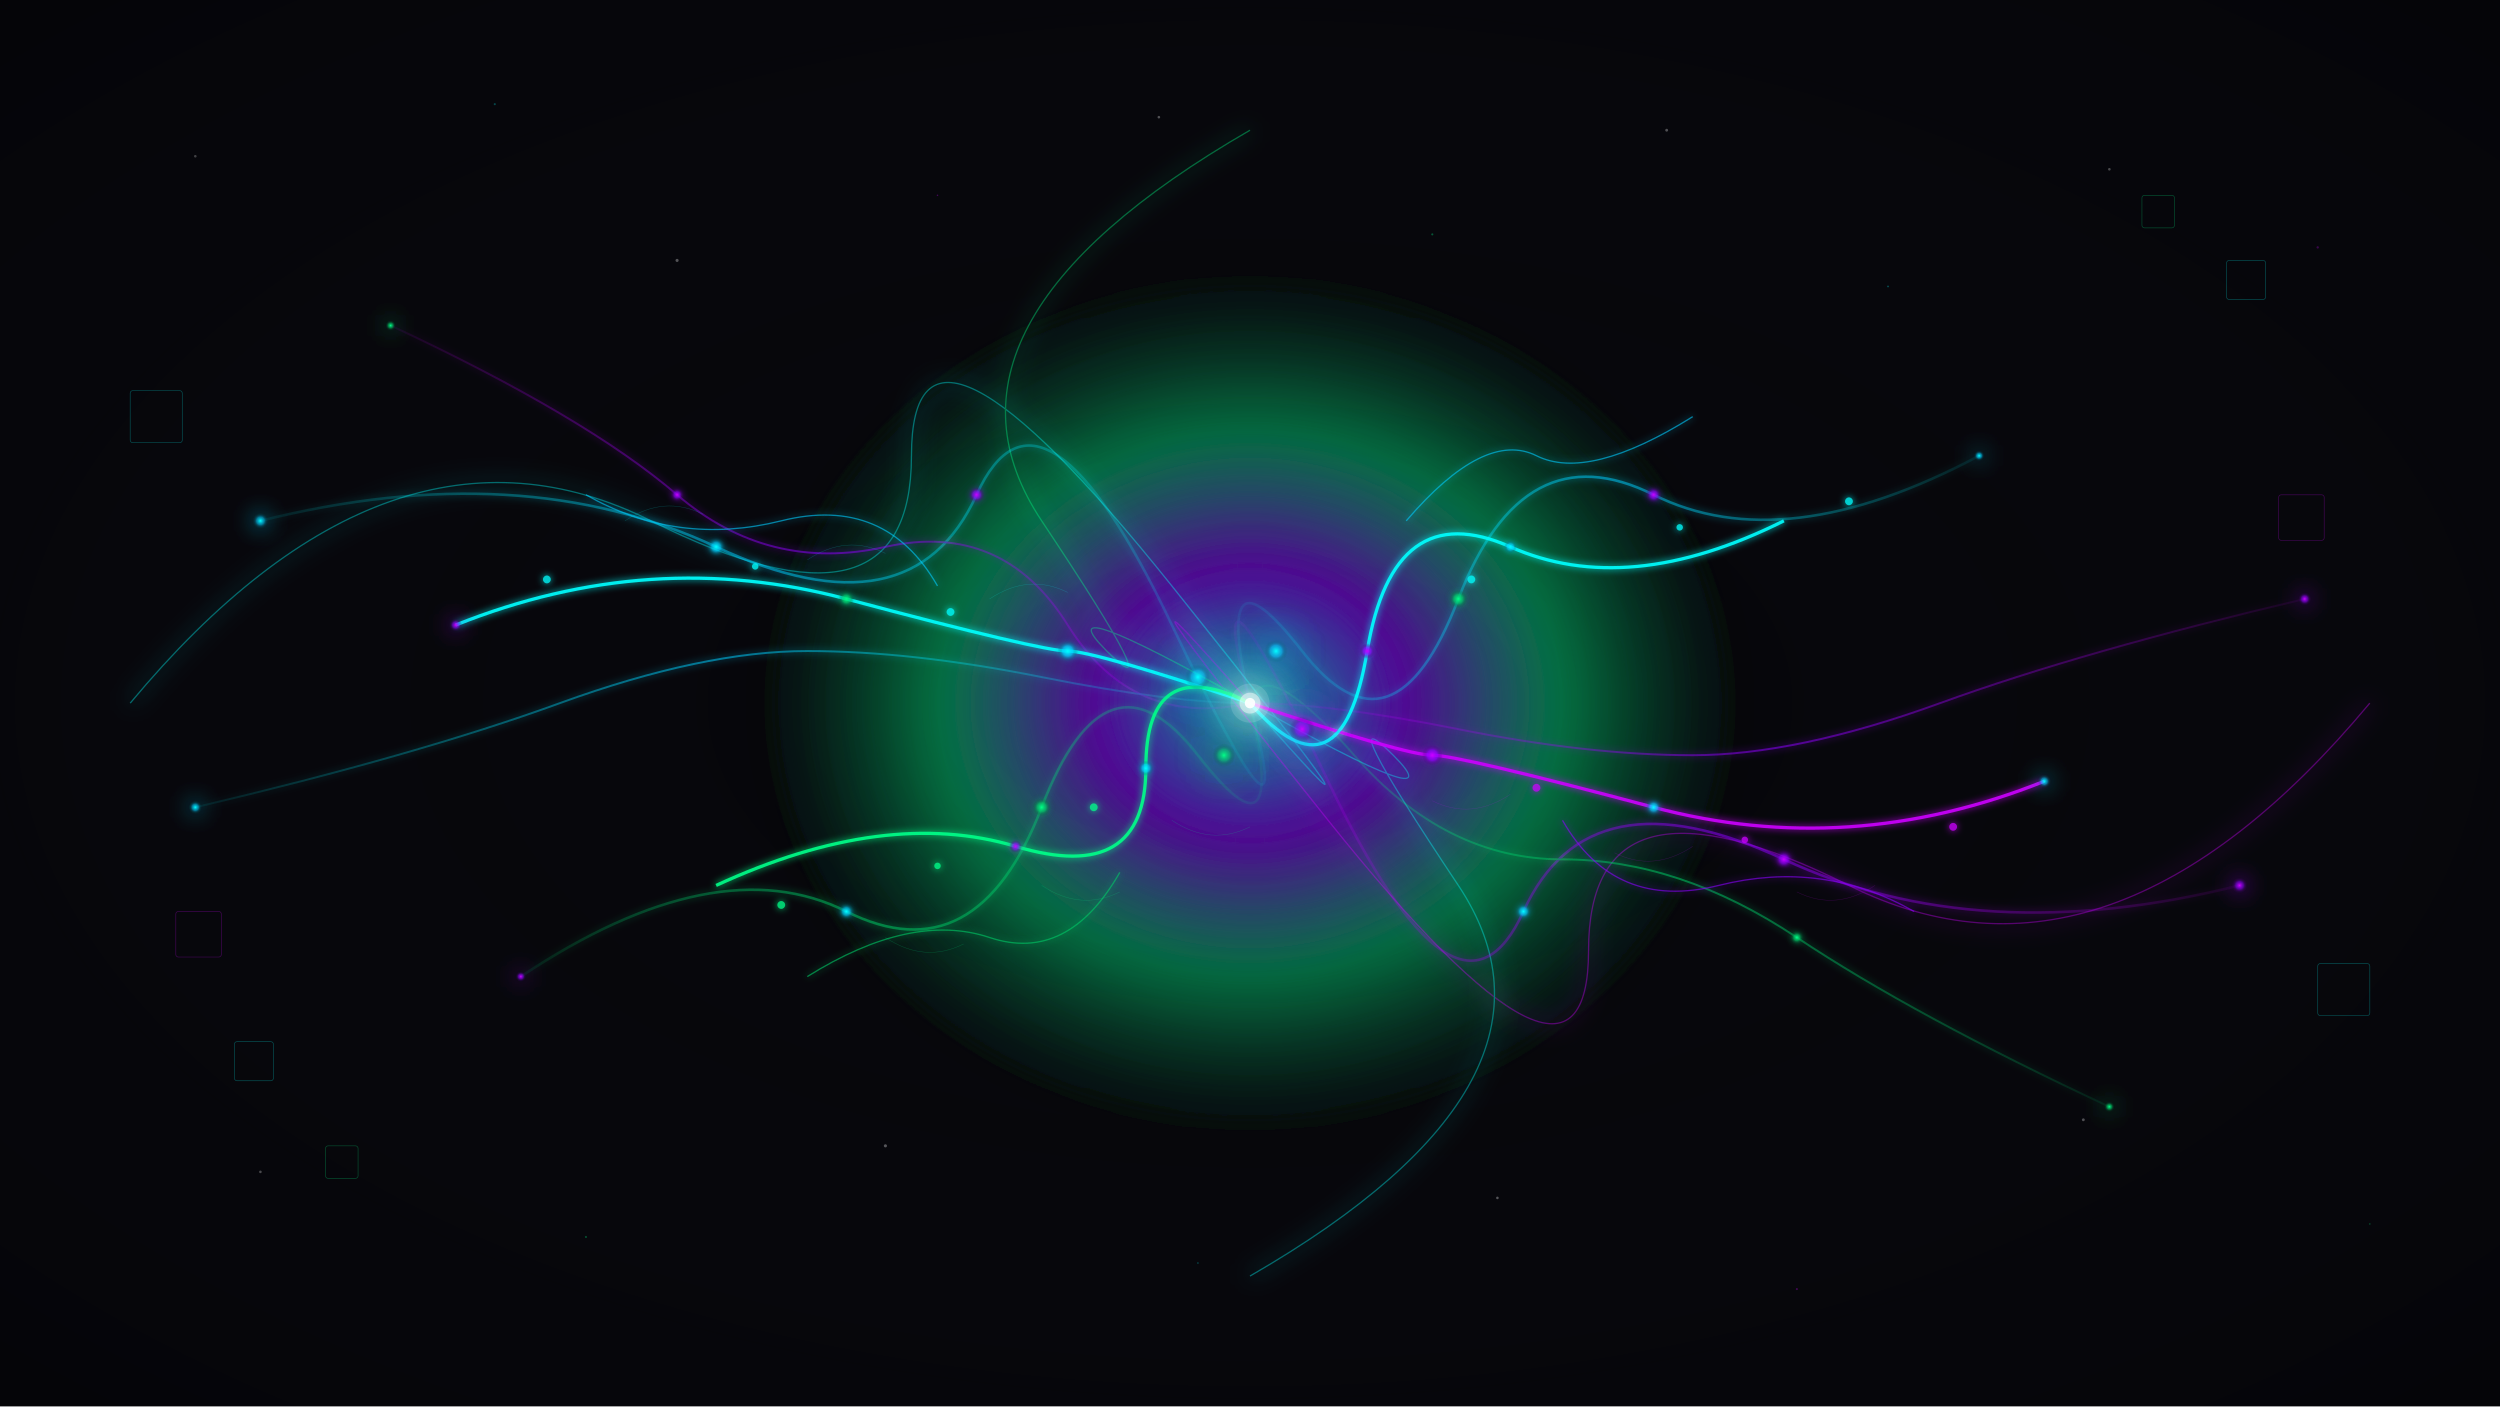
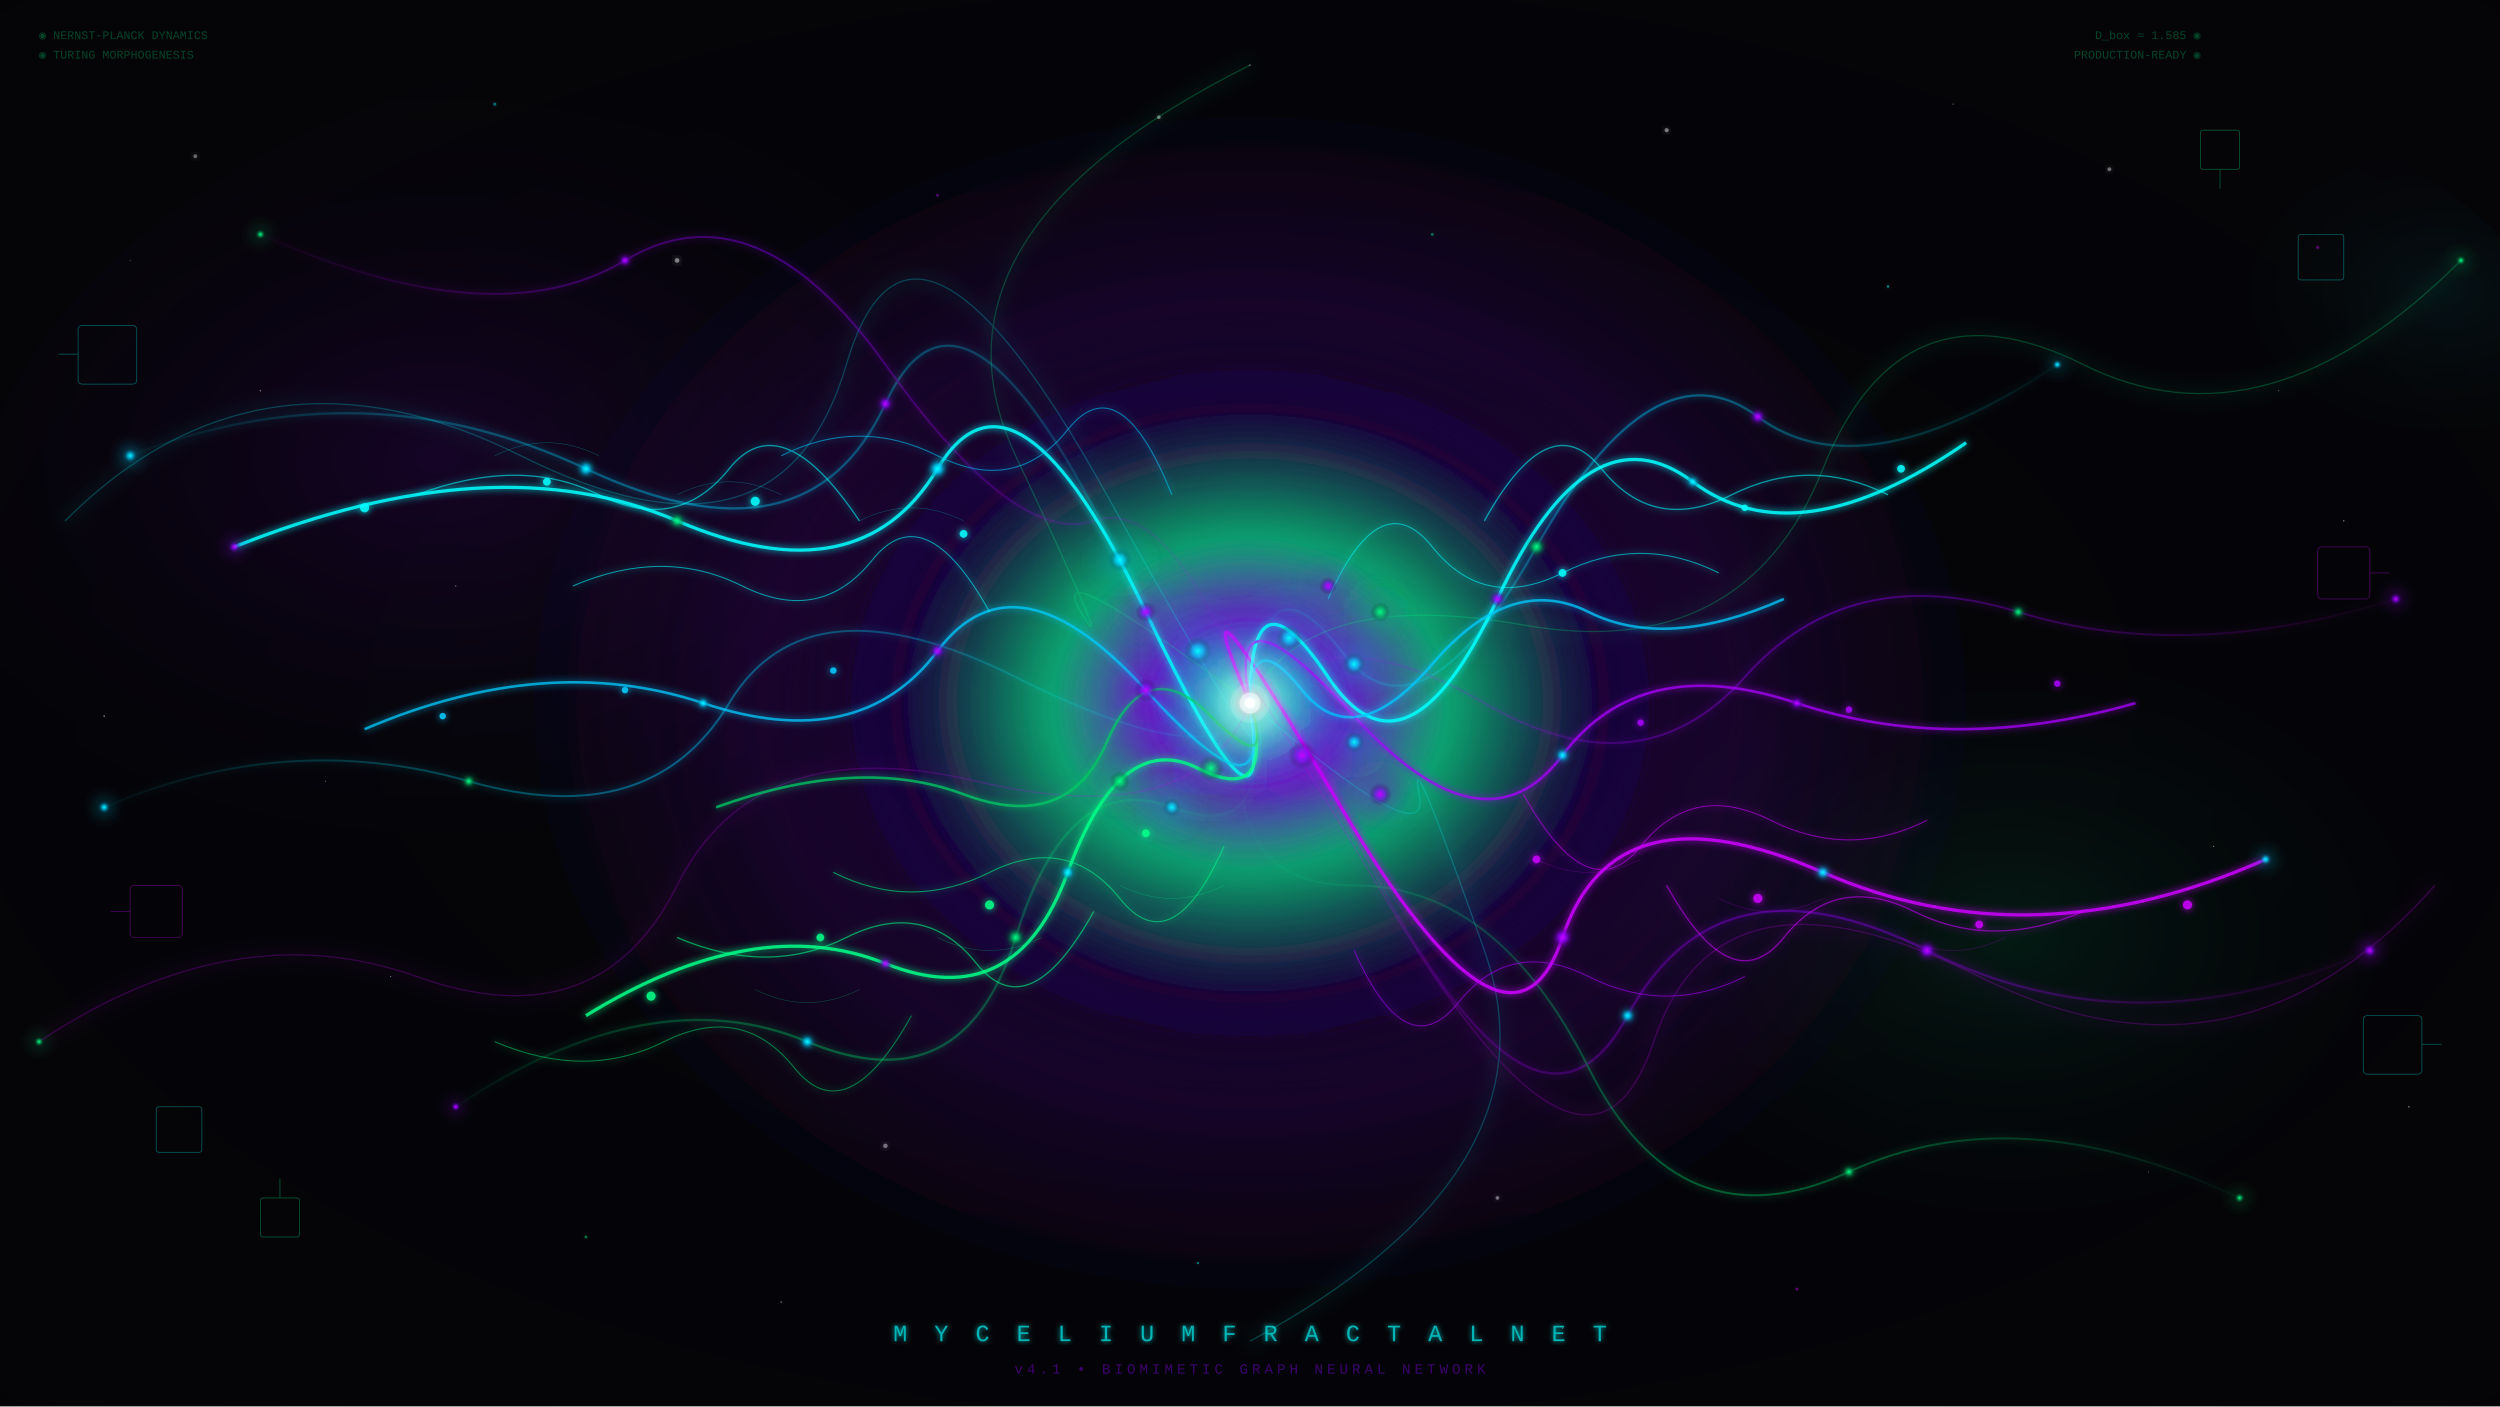
<svg xmlns="http://www.w3.org/2000/svg" viewBox="0 0 1920 1080" width="1920" height="1080">
  <defs>
    <radialGradient id="vortexCore" cx="50%" cy="50%" r="50%">
-       <stop offset="0%" stop-color="#00ffff" stop-opacity="0.9" />
-       <stop offset="30%" stop-color="#8b00ff" stop-opacity="0.6" />
-       <stop offset="60%" stop-color="#00ff88" stop-opacity="0.3" />
-       <stop offset="100%" stop-color="#0a0a12" stop-opacity="0" />
+       <stop offset="0%" stop-color="#ffffff" stop-opacity="1" />
+       <stop offset="5%" stop-color="#00ffff" stop-opacity="0.95" />
+       <stop offset="20%" stop-color="#8b00ff" stop-opacity="0.7" />
+       <stop offset="40%" stop-color="#00ff88" stop-opacity="0.4" />
+       <stop offset="70%" stop-color="#1a0a2e" stop-opacity="0.2" />
+       <stop offset="100%" stop-color="#050508" stop-opacity="0" />
+     </radialGradient>
+     <radialGradient id="vortexOuter" cx="50%" cy="50%" r="60%">
+       <stop offset="0%" stop-color="#00ff88" stop-opacity="0.3" />
+       <stop offset="40%" stop-color="#8b00ff" stop-opacity="0.15" />
+       <stop offset="100%" stop-color="#050508" stop-opacity="0" />
    </radialGradient>
    <radialGradient id="nodeGlow" cx="50%" cy="50%" r="50%">
      <stop offset="0%" stop-color="#00ffff" stop-opacity="1" />
-       <stop offset="50%" stop-color="#00ccff" stop-opacity="0.5" />
+       <stop offset="40%" stop-color="#00ccff" stop-opacity="0.6" />
      <stop offset="100%" stop-color="#0a0a12" stop-opacity="0" />
    </radialGradient>
    <radialGradient id="nodeGlowViolet" cx="50%" cy="50%" r="50%">
      <stop offset="0%" stop-color="#cc00ff" stop-opacity="1" />
-       <stop offset="50%" stop-color="#8b00ff" stop-opacity="0.5" />
+       <stop offset="40%" stop-color="#8b00ff" stop-opacity="0.6" />
      <stop offset="100%" stop-color="#0a0a12" stop-opacity="0" />
    </radialGradient>
    <radialGradient id="nodeGlowEmerald" cx="50%" cy="50%" r="50%">
      <stop offset="0%" stop-color="#00ff88" stop-opacity="1" />
-       <stop offset="50%" stop-color="#00cc66" stop-opacity="0.5" />
+       <stop offset="40%" stop-color="#00cc66" stop-opacity="0.6" />
      <stop offset="100%" stop-color="#0a0a12" stop-opacity="0" />
    </radialGradient>
+     <radialGradient id="nodeGlowWhite" cx="50%" cy="50%" r="50%">
+       <stop offset="0%" stop-color="#ffffff" stop-opacity="1" />
+       <stop offset="30%" stop-color="#aaffff" stop-opacity="0.7" />
+       <stop offset="100%" stop-color="#0a0a12" stop-opacity="0" />
+     </radialGradient>
    <linearGradient id="tendrilBlue" x1="0%" y1="0%" x2="100%" y2="0%">
-       <stop offset="0%" stop-color="#00ffff" stop-opacity="0.1" />
-       <stop offset="50%" stop-color="#00ccff" stop-opacity="0.8" />
-       <stop offset="100%" stop-color="#00ffff" stop-opacity="0.1" />
+       <stop offset="0%" stop-color="#00ffff" stop-opacity="0.05" />
+       <stop offset="50%" stop-color="#00ccff" stop-opacity="0.9" />
+       <stop offset="100%" stop-color="#00ffff" stop-opacity="0.05" />
    </linearGradient>
    <linearGradient id="tendrilViolet" x1="0%" y1="0%" x2="100%" y2="0%">
-       <stop offset="0%" stop-color="#cc00ff" stop-opacity="0.1" />
-       <stop offset="50%" stop-color="#8b00ff" stop-opacity="0.8" />
-       <stop offset="100%" stop-color="#cc00ff" stop-opacity="0.1" />
+       <stop offset="0%" stop-color="#cc00ff" stop-opacity="0.05" />
+       <stop offset="50%" stop-color="#8b00ff" stop-opacity="0.9" />
+       <stop offset="100%" stop-color="#cc00ff" stop-opacity="0.05" />
    </linearGradient>
    <linearGradient id="tendrilEmerald" x1="0%" y1="0%" x2="100%" y2="0%">
+       <stop offset="0%" stop-color="#00ff88" stop-opacity="0.05" />
+       <stop offset="50%" stop-color="#00cc66" stop-opacity="0.9" />
+       <stop offset="100%" stop-color="#00ff88" stop-opacity="0.05" />
+     </linearGradient>
+     <radialGradient id="nebula1" cx="30%" cy="40%" r="40%">
+       <stop offset="0%" stop-color="#8b00ff" stop-opacity="0.15" />
+       <stop offset="100%" stop-color="#050508" stop-opacity="0" />
+     </radialGradient>
+     <radialGradient id="nebula2" cx="70%" cy="60%" r="35%">
      <stop offset="0%" stop-color="#00ff88" stop-opacity="0.1" />
-       <stop offset="50%" stop-color="#00cc66" stop-opacity="0.8" />
-       <stop offset="100%" stop-color="#00ff88" stop-opacity="0.1" />
-     </linearGradient>
+       <stop offset="100%" stop-color="#050508" stop-opacity="0" />
+     </radialGradient>
+     <radialGradient id="nebula3" cx="85%" cy="30%" r="25%">
+       <stop offset="0%" stop-color="#00ffff" stop-opacity="0.08" />
+       <stop offset="100%" stop-color="#050508" stop-opacity="0" />
+     </radialGradient>
    <radialGradient id="fog" cx="50%" cy="50%" r="70%">
      <stop offset="0%" stop-color="#1a1a2e" stop-opacity="0" />
-       <stop offset="70%" stop-color="#0a0a12" stop-opacity="0.3" />
-       <stop offset="100%" stop-color="#050508" stop-opacity="0.6" />
+       <stop offset="60%" stop-color="#0a0a12" stop-opacity="0.2" />
+       <stop offset="100%" stop-color="#050508" stop-opacity="0.5" />
    </radialGradient>
    <filter id="glow" x="-50%" y="-50%" width="200%" height="200%">
      <feGaussianBlur stdDeviation="3" result="blur" />
      <feMerge>
        <feMergeNode in="blur" />
        <feMergeNode in="SourceGraphic" />
      </feMerge>
    </filter>
    <filter id="softGlow" x="-100%" y="-100%" width="300%" height="300%">
-       <feGaussianBlur stdDeviation="8" result="blur" />
-       <feMerge>
-         <feMergeNode in="blur" />
-         <feMergeNode in="blur" />
-         <feMergeNode in="SourceGraphic" />
-       </feMerge>
-     </filter>
-     <filter id="intenseGlow" x="-100%" y="-100%" width="300%" height="300%">
-       <feGaussianBlur stdDeviation="15" result="blur" />
-       <feMerge>
-         <feMergeNode in="blur" />
-         <feMergeNode in="blur" />
+       <feGaussianBlur stdDeviation="6" result="blur" />
+       <feMerge>
+         <feMergeNode in="blur" />
+         <feMergeNode in="blur" />
+         <feMergeNode in="SourceGraphic" />
+       </feMerge>
+     </filter>
+     <filter id="intenseGlow" x="-150%" y="-150%" width="400%" height="400%">
+       <feGaussianBlur stdDeviation="12" result="blur" />
+       <feMerge>
+         <feMergeNode in="blur" />
+         <feMergeNode in="blur" />
+         <feMergeNode in="blur" />
+         <feMergeNode in="SourceGraphic" />
+       </feMerge>
+     </filter>
+     <filter id="ultraGlow" x="-150%" y="-150%" width="400%" height="400%">
+       <feGaussianBlur stdDeviation="20" result="blur" />
+       <feMerge>
+         <feMergeNode in="blur" />
+         <feMergeNode in="blur" />
+         <feMergeNode in="blur" />
+         <feMergeNode in="blur" />
+         <feMergeNode in="SourceGraphic" />
+       </feMerge>
+     </filter>
+     <filter id="textGlow" x="-20%" y="-20%" width="140%" height="140%">
+       <feGaussianBlur stdDeviation="2" result="blur" />
+       <feMerge>
        <feMergeNode in="blur" />
        <feMergeNode in="SourceGraphic" />
      </feMerge>
    </filter>
  </defs>
-   <rect width="100%" height="100%" fill="#050508" />
+   <rect width="100%" height="100%" fill="#030305" />
+   <ellipse cx="576" cy="432" rx="600" ry="400" fill="url(#nebula1)" />
+   <ellipse cx="1344" cy="648" rx="500" ry="350" fill="url(#nebula2)" />
+   <ellipse cx="1632" cy="324" rx="350" ry="250" fill="url(#nebula3)" />
+   <g opacity="0.6">
+     <circle cx="150" cy="120" r="1.5" fill="#ffffff" filter="url(#glow)" />
+     <circle cx="520" cy="200" r="1.8" fill="#ffffff" filter="url(#glow)" />
+     <circle cx="890" cy="90" r="1.4" fill="#ffffff" filter="url(#glow)" />
+     <circle cx="1280" cy="100" r="1.6" fill="#ffffff" filter="url(#glow)" />
+     <circle cx="1620" cy="130" r="1.5" fill="#ffffff" filter="url(#glow)" />
+     <circle cx="680" cy="880" r="1.7" fill="#ffffff" filter="url(#glow)" />
+     <circle cx="1150" cy="920" r="1.4" fill="#ffffff" filter="url(#glow)" />
+     <circle cx="380" cy="80" r="1.2" fill="#00ffff" filter="url(#glow)" />
+     <circle cx="720" cy="150" r="1" fill="#cc00ff" filter="url(#glow)" />
+     <circle cx="1100" cy="180" r="1.1" fill="#00ff88" filter="url(#glow)" />
+     <circle cx="1450" cy="220" r="1" fill="#00ffff" filter="url(#glow)" />
+     <circle cx="1780" cy="190" r="1.2" fill="#cc00ff" filter="url(#glow)" />
+     <circle cx="450" cy="950" r="1.1" fill="#00ff88" filter="url(#glow)" />
+     <circle cx="920" cy="970" r="0.9" fill="#00ffff" filter="url(#glow)" />
+     <circle cx="1380" cy="990" r="1.1" fill="#cc00ff" filter="url(#glow)" />
+     <circle cx="200" cy="300" r="0.6" fill="#ffffff" />
+     <circle cx="350" cy="450" r="0.5" fill="#ffffff" />
+     <circle cx="80" cy="550" r="0.7" fill="#ffffff" />
+     <circle cx="1800" cy="400" r="0.6" fill="#ffffff" />
+     <circle cx="1700" cy="650" r="0.5" fill="#ffffff" />
+     <circle cx="1850" cy="850" r="0.7" fill="#ffffff" />
+     <circle cx="960" cy="50" r="0.6" fill="#ffffff" />
+     <circle cx="1500" cy="80" r="0.5" fill="#ffffff" />
+     <circle cx="600" cy="1000" r="0.6" fill="#ffffff" />
+     <circle cx="1200" cy="1020" r="0.5" fill="#ffffff" />
+     <circle cx="300" cy="750" r="0.5" fill="#aaffff" />
+     <circle cx="1600" cy="550" r="0.5" fill="#ffaaff" />
+     <circle cx="100" cy="200" r="0.4" fill="#ffffff" />
+     <circle cx="250" cy="600" r="0.4" fill="#ffffff" />
+     <circle cx="1750" cy="300" r="0.4" fill="#ffffff" />
+     <circle cx="1650" cy="900" r="0.4" fill="#ffffff" />
+   </g>
+   <ellipse cx="960" cy="540" rx="550" ry="450" fill="url(#vortexOuter)" filter="url(#ultraGlow)" opacity="0.5" />
+   <ellipse cx="960" cy="540" rx="380" ry="320" fill="url(#vortexCore)" filter="url(#intenseGlow)" opacity="0.7" />
+   <rect width="100%" height="100%" fill="url(#fog)" />
+   <g filter="url(#softGlow)" opacity="0.25">
+     <path d="M50,400 Q200,250 400,350 T650,280 T850,380 T960,540" stroke="#00ffff" stroke-width="1" fill="none" />
+     <path d="M1870,680 Q1720,850 1520,750 T1270,800 T1070,700 T960,540" stroke="#cc00ff" stroke-width="1" fill="none" />
+     <path d="M960,50 Q700,180 780,350 T830,470 T960,540" stroke="#00ff88" stroke-width="1" fill="none" />
+     <path d="M960,1030 Q1200,900 1140,730 T1090,610 T960,540" stroke="#00ffff" stroke-width="1" fill="none" />
+     <path d="M30,800 Q180,700 320,750 T520,680 T750,600 T960,540" stroke="#cc00ff" stroke-width="1" fill="none" />
+     <path d="M1890,200 Q1740,350 1600,280 T1400,360 T1170,480 T960,540" stroke="#00ff88" stroke-width="1" fill="none" />
+   </g>
+   <g filter="url(#glow)" opacity="0.5">
+     <path d="M100,350 Q280,280 450,360 T680,310 T860,430 T960,540" stroke="url(#tendrilBlue)" stroke-width="1.8" fill="none" />
+     <path d="M1820,730 Q1640,810 1480,730 T1250,780 T1050,660 T960,540" stroke="url(#tendrilViolet)" stroke-width="1.8" fill="none" />
+     <path d="M350,850 Q500,750 620,800 T780,720 T900,620 T960,540" stroke="url(#tendrilEmerald)" stroke-width="1.8" fill="none" />
+     <path d="M1580,280 Q1430,380 1350,320 T1180,420 T1030,500 T960,540" stroke="url(#tendrilBlue)" stroke-width="1.8" fill="none" />
+     <path d="M200,180 Q380,260 480,200 T680,280 T840,400 T960,540" stroke="url(#tendrilViolet)" stroke-width="1.5" fill="none" />
+     <path d="M1720,920 Q1550,840 1420,900 T1220,820 T1040,680 T960,540" stroke="url(#tendrilEmerald)" stroke-width="1.5" fill="none" />
+     <path d="M80,620 Q220,560 360,600 T560,540 T780,520 T960,540" stroke="url(#tendrilBlue)" stroke-width="1.5" fill="none" />
+     <path d="M1840,460 Q1680,510 1550,470 T1340,520 T1140,540 T960,540" stroke="url(#tendrilViolet)" stroke-width="1.5" fill="none" />
+   </g>
+   <g filter="url(#glow)">
+     <path d="M180,420 Q380,340 520,400 T720,360 T880,470 T960,540" stroke="#00ffff" stroke-width="2.5" fill="none" opacity="0.85" />
+     <path d="M1740,660 Q1560,740 1400,670 T1200,720 T1030,620 T960,540" stroke="#cc00ff" stroke-width="2.5" fill="none" opacity="0.85" />
+     <path d="M450,780 Q580,700 680,740 T820,670 T920,590 T960,540" stroke="#00ff88" stroke-width="2.5" fill="none" opacity="0.85" />
+     <path d="M1510,340 Q1380,430 1300,370 T1150,460 T1020,520 T960,540" stroke="#00ffff" stroke-width="2.5" fill="none" opacity="0.85" />
+     <path d="M280,560 Q420,500 540,540 T720,500 T880,530 T960,540" stroke="#00ccff" stroke-width="2" fill="none" opacity="0.75" />
+     <path d="M1640,540 Q1500,580 1380,540 T1200,580 T1040,550 T960,540" stroke="#aa00ff" stroke-width="2" fill="none" opacity="0.75" />
+     <path d="M550,620 Q660,580 740,610 T850,570 T930,550 T960,540" stroke="#00cc66" stroke-width="2" fill="none" opacity="0.75" />
+     <path d="M1370,460 Q1280,500 1220,470 T1100,510 T1000,530 T960,540" stroke="#00ccff" stroke-width="2" fill="none" opacity="0.75" />
+   </g>
+   <g filter="url(#glow)" opacity="0.6">
+     <path d="M320,380 Q400,350 460,380 T560,360 T660,400" stroke="#00ffff" stroke-width="1" fill="none" />
+     <path d="M440,450 Q510,420 570,450 T670,430 T760,470" stroke="#00ffff" stroke-width="0.8" fill="none" />
+     <path d="M600,350 Q660,320 720,350 T820,330 T900,380" stroke="#00ccff" stroke-width="0.8" fill="none" />
+     <path d="M1600,700 Q1530,730 1470,700 T1370,720 T1280,680" stroke="#cc00ff" stroke-width="1" fill="none" />
+     <path d="M1480,630 Q1420,660 1360,630 T1260,650 T1170,610" stroke="#cc00ff" stroke-width="0.8" fill="none" />
+     <path d="M1340,750 Q1280,780 1220,750 T1120,770 T1040,730" stroke="#aa00ff" stroke-width="0.8" fill="none" />
+     <path d="M520,720 Q590,750 650,720 T750,740 T840,700" stroke="#00ff88" stroke-width="1" fill="none" />
+     <path d="M640,670 Q700,700 760,670 T860,690 T940,650" stroke="#00ff88" stroke-width="0.8" fill="none" />
+     <path d="M380,800 Q450,830 510,800 T610,820 T700,780" stroke="#00cc66" stroke-width="0.8" fill="none" />
+     <path d="M1450,380 Q1390,350 1330,380 T1230,360 T1140,400" stroke="#00ffff" stroke-width="1" fill="none" />
+     <path d="M1320,440 Q1260,410 1200,440 T1100,420 T1020,460" stroke="#00ffff" stroke-width="0.8" fill="none" />
+   </g>
+   <g filter="url(#softGlow)">
+     <circle cx="100" cy="350" r="6" fill="url(#nodeGlow)" />
+     <circle cx="180" cy="420" r="5" fill="url(#nodeGlowViolet)" />
+     <circle cx="200" cy="180" r="4" fill="url(#nodeGlowEmerald)" />
+     <circle cx="80" cy="620" r="5" fill="url(#nodeGlow)" />
+     <circle cx="350" cy="850" r="4" fill="url(#nodeGlowViolet)" />
+     <circle cx="30" cy="800" r="4" fill="url(#nodeGlowEmerald)" />
+     <circle cx="1820" cy="730" r="6" fill="url(#nodeGlowViolet)" />
+     <circle cx="1740" cy="660" r="5" fill="url(#nodeGlow)" />
+     <circle cx="1720" cy="920" r="4" fill="url(#nodeGlowEmerald)" />
+     <circle cx="1840" cy="460" r="5" fill="url(#nodeGlowViolet)" />
+     <circle cx="1580" cy="280" r="4" fill="url(#nodeGlow)" />
+     <circle cx="1890" cy="200" r="4" fill="url(#nodeGlowEmerald)" />
+   </g>
+   <g filter="url(#glow)">
+     <circle cx="450" cy="360" r="7" fill="url(#nodeGlow)" />
+     <circle cx="520" cy="400" r="6" fill="url(#nodeGlowEmerald)" />
+     <circle cx="480" cy="200" r="5" fill="url(#nodeGlowViolet)" />
+     <circle cx="620" cy="800" r="6" fill="url(#nodeGlow)" />
+     <circle cx="680" cy="740" r="5" fill="url(#nodeGlowViolet)" />
+     <circle cx="360" cy="600" r="5" fill="url(#nodeGlowEmerald)" />
+     <circle cx="1480" cy="730" r="7" fill="url(#nodeGlowViolet)" />
+     <circle cx="1400" cy="670" r="6" fill="url(#nodeGlow)" />
+     <circle cx="1420" cy="900" r="5" fill="url(#nodeGlowEmerald)" />
+     <circle cx="1350" cy="320" r="6" fill="url(#nodeGlowViolet)" />
+     <circle cx="1300" cy="370" r="5" fill="url(#nodeGlow)" />
+     <circle cx="1550" cy="470" r="5" fill="url(#nodeGlowEmerald)" />
+   </g>
+   <g filter="url(#glow)">
+     <circle cx="720" cy="360" r="8" fill="url(#nodeGlow)" />
+     <circle cx="680" cy="310" r="6" fill="url(#nodeGlowViolet)" />
+     <circle cx="780" cy="720" r="7" fill="url(#nodeGlowEmerald)" />
+     <circle cx="820" cy="670" r="6" fill="url(#nodeGlow)" />
+     <circle cx="720" cy="500" r="6" fill="url(#nodeGlowViolet)" />
+     <circle cx="540" cy="540" r="5" fill="url(#nodeGlow)" />
+     <circle cx="1200" cy="720" r="8" fill="url(#nodeGlowViolet)" />
+     <circle cx="1250" cy="780" r="6" fill="url(#nodeGlow)" />
+     <circle cx="1180" cy="420" r="7" fill="url(#nodeGlowEmerald)" />
+     <circle cx="1150" cy="460" r="6" fill="url(#nodeGlowViolet)" />
+     <circle cx="1200" cy="580" r="6" fill="url(#nodeGlow)" />
+     <circle cx="1380" cy="540" r="5" fill="url(#nodeGlowViolet)" />
+   </g>
+   <g filter="url(#intenseGlow)">
+     <circle cx="860" cy="430" r="9" fill="url(#nodeGlow)" />
+     <circle cx="880" cy="470" r="8" fill="url(#nodeGlowViolet)" />
+     <circle cx="860" cy="600" r="8" fill="url(#nodeGlowEmerald)" />
+     <circle cx="900" cy="620" r="7" fill="url(#nodeGlow)" />
+     <circle cx="880" cy="530" r="9" fill="url(#nodeGlowViolet)" />
+     <circle cx="1060" cy="610" r="9" fill="url(#nodeGlowViolet)" />
+     <circle cx="1040" cy="570" r="8" fill="url(#nodeGlow)" />
+     <circle cx="1060" cy="470" r="8" fill="url(#nodeGlowEmerald)" />
+     <circle cx="1020" cy="450" r="7" fill="url(#nodeGlowViolet)" />
+     <circle cx="1040" cy="510" r="9" fill="url(#nodeGlow)" />
+   </g>
+   <g filter="url(#ultraGlow)">
+     <circle cx="920" cy="500" r="11" fill="url(#nodeGlow)" />
+     <circle cx="1000" cy="580" r="11" fill="url(#nodeGlowViolet)" />
+     <circle cx="930" cy="590" r="10" fill="url(#nodeGlowEmerald)" />
+     <circle cx="990" cy="490" r="10" fill="url(#nodeGlow)" />
+     <circle cx="960" cy="540" r="12" fill="url(#nodeGlowWhite)" />
+   </g>
+   <circle cx="960" cy="540" r="25" fill="#ffffff" opacity="0.15" filter="url(#ultraGlow)" />
+   <circle cx="960" cy="540" r="15" fill="#ffffff" opacity="0.35" filter="url(#intenseGlow)" />
+   <circle cx="960" cy="540" r="8" fill="#ffffff" opacity="0.65" filter="url(#glow)" />
+   <circle cx="960" cy="540" r="4" fill="#ffffff" opacity="0.95" />
+   <g filter="url(#glow)" opacity="0.9">
+     <circle cx="280" cy="390" r="3.5" fill="#00ffff" />
+     <circle cx="420" cy="370" r="3" fill="#00ffff" />
+     <circle cx="580" cy="385" r="3.5" fill="#00ffff" />
+     <circle cx="740" cy="410" r="3" fill="#00ffff" />
+     <circle cx="1680" cy="695" r="3.5" fill="#cc00ff" />
+     <circle cx="1520" cy="710" r="3" fill="#cc00ff" />
+     <circle cx="1350" cy="690" r="3.5" fill="#cc00ff" />
+     <circle cx="1180" cy="660" r="3" fill="#cc00ff" />
+     <circle cx="500" cy="765" r="3.5" fill="#00ff88" />
+     <circle cx="630" cy="720" r="3" fill="#00ff88" />
+     <circle cx="760" cy="695" r="3.5" fill="#00ff88" />
+     <circle cx="880" cy="640" r="3" fill="#00ff88" />
+     <circle cx="1460" cy="360" r="3" fill="#00ffff" />
+     <circle cx="1340" cy="390" r="2.5" fill="#00ffff" />
+     <circle cx="1200" cy="440" r="3" fill="#00ffff" />
+     <circle cx="340" cy="550" r="2.5" fill="#00ccff" />
+     <circle cx="480" cy="530" r="2.5" fill="#00ccff" />
+     <circle cx="640" cy="515" r="2.5" fill="#00ccff" />
+     <circle cx="1580" cy="525" r="2.5" fill="#aa00ff" />
+     <circle cx="1420" cy="545" r="2.5" fill="#aa00ff" />
+     <circle cx="1260" cy="555" r="2.5" fill="#aa00ff" />
+   </g>
+   <g stroke="#00ffff" stroke-width="0.6" fill="none" opacity="0.35">
+     <rect x="60" y="250" width="45" height="45" rx="3" />
+     <rect x="1815" y="780" width="45" height="45" rx="3" />
+     <rect x="120" y="850" width="35" height="35" rx="2" />
+     <rect x="1765" y="180" width="35" height="35" rx="2" />
+     <line x1="60" y1="272" x2="45" y2="272" />
+     <line x1="1860" y1="802" x2="1875" y2="802" />
+   </g>
+   <g stroke="#cc00ff" stroke-width="0.6" fill="none" opacity="0.35">
+     <rect x="1780" y="420" width="40" height="40" rx="3" />
+     <rect x="100" y="680" width="40" height="40" rx="3" />
+     <line x1="1820" y1="440" x2="1835" y2="440" />
+     <line x1="100" y1="700" x2="85" y2="700" />
+   </g>
+   <g stroke="#00ff88" stroke-width="0.6" fill="none" opacity="0.35">
+     <rect x="200" y="920" width="30" height="30" rx="2" />
+     <rect x="1690" y="100" width="30" height="30" rx="2" />
+     <line x1="215" y1="920" x2="215" y2="905" />
+     <line x1="1705" y1="130" x2="1705" y2="145" />
+   </g>
+   <g stroke="#00ffff" stroke-width="0.4" fill="none" opacity="0.3">
+     <path d="M380,350 Q420,330 460,350" />
+     <path d="M520,380 Q560,360 600,380" />
+     <path d="M660,400 Q700,380 740,400" />
+   </g>
+   <g stroke="#cc00ff" stroke-width="0.4" fill="none" opacity="0.3">
+     <path d="M1540,720 Q1500,740 1460,720" />
+     <path d="M1400,690 Q1360,710 1320,690" />
+     <path d="M1260,660 Q1220,680 1180,660" />
+   </g>
+   <g stroke="#00ff88" stroke-width="0.4" fill="none" opacity="0.3">
+     <path d="M580,760 Q620,780 660,760" />
+     <path d="M720,720 Q760,740 800,720" />
+     <path d="M860,680 Q900,700 940,680" />
+   </g>
+   <g filter="url(#textGlow)" opacity="0.7">
+     <text x="960" y="1030" font-family="'Courier New', monospace" font-size="18" fill="#00ffff" text-anchor="middle" letter-spacing="5">M Y C E L I U M   F R A C T A L   N E T</text>
+   </g>
  <g opacity="0.4">
-     <circle cx="150" cy="120" r="1" fill="#ffffff" />
-     <circle cx="380" cy="80" r="0.8" fill="#00ffff" />
-     <circle cx="520" cy="200" r="1.2" fill="#ffffff" />
-     <circle cx="720" cy="150" r="0.6" fill="#cc00ff" />
-     <circle cx="890" cy="90" r="1" fill="#ffffff" />
-     <circle cx="1100" cy="180" r="0.8" fill="#00ff88" />
-     <circle cx="1280" cy="100" r="1.1" fill="#ffffff" />
-     <circle cx="1450" cy="220" r="0.7" fill="#00ffff" />
-     <circle cx="1620" cy="130" r="1" fill="#ffffff" />
-     <circle cx="1780" cy="190" r="0.9" fill="#cc00ff" />
-     <circle cx="200" cy="900" r="1" fill="#ffffff" />
-     <circle cx="450" cy="950" r="0.8" fill="#00ff88" />
-     <circle cx="680" cy="880" r="1.2" fill="#ffffff" />
-     <circle cx="920" cy="970" r="0.6" fill="#00ffff" />
-     <circle cx="1150" cy="920" r="1" fill="#ffffff" />
-     <circle cx="1380" cy="990" r="0.8" fill="#cc00ff" />
-     <circle cx="1600" cy="860" r="1.1" fill="#ffffff" />
-     <circle cx="1820" cy="940" r="0.7" fill="#00ff88" />
-   </g>
-   <ellipse cx="960" cy="540" rx="400" ry="350" fill="url(#vortexCore)" filter="url(#intenseGlow)" opacity="0.6" />
-   <rect width="100%" height="100%" fill="url(#fog)" />
-   <g filter="url(#softGlow)" opacity="0.4">
-     <path d="M100,540 Q300,300 500,400 T700,350 T900,450 T960,540" stroke="#00ffff" stroke-width="1" fill="none" />
-     <path d="M1820,540 Q1620,780 1420,680 T1220,730 T1020,630 T960,540" stroke="#cc00ff" stroke-width="1" fill="none" />
-     <path d="M960,100 Q700,250 800,400 T850,500 T960,540" stroke="#00ff88" stroke-width="1" fill="none" />
-     <path d="M960,980 Q1220,830 1120,680 T1070,580 T960,540" stroke="#00ffff" stroke-width="1" fill="none" />
-   </g>
-   <g filter="url(#glow)" opacity="0.7">
-     <path d="M200,400 Q400,350 550,420 T750,380 T900,480 T960,540" stroke="url(#tendrilBlue)" stroke-width="2" fill="none" />
-     <path d="M1720,680 Q1520,730 1370,660 T1170,700 T1020,600 T960,540" stroke="url(#tendrilViolet)" stroke-width="2" fill="none" />
-     <path d="M400,750 Q550,650 650,700 T800,620 T920,580 T960,540" stroke="url(#tendrilEmerald)" stroke-width="2" fill="none" />
-     <path d="M1520,350 Q1370,430 1270,380 T1120,460 T1000,500 T960,540" stroke="url(#tendrilBlue)" stroke-width="2" fill="none" />
-     <path d="M300,250 Q450,320 520,380 T680,420 T820,480 T960,540" stroke="url(#tendrilViolet)" stroke-width="1.5" fill="none" />
-     <path d="M1620,850 Q1470,780 1380,720 T1200,660 T1040,580 T960,540" stroke="url(#tendrilEmerald)" stroke-width="1.5" fill="none" />
-     <path d="M150,620 Q320,580 430,540 T620,500 T800,520 T960,540" stroke="url(#tendrilBlue)" stroke-width="1.5" fill="none" />
-     <path d="M1770,460 Q1600,500 1490,540 T1300,580 T1120,560 T960,540" stroke="url(#tendrilViolet)" stroke-width="1.5" fill="none" />
-   </g>
-   <g filter="url(#glow)">
-     <path d="M350,480 Q500,420 650,460 T820,500 T960,540" stroke="#00ffff" stroke-width="2.5" fill="none" opacity="0.9" />
-     <path d="M1570,600 Q1420,660 1270,620 T1100,580 T960,540" stroke="#cc00ff" stroke-width="2.5" fill="none" opacity="0.9" />
-     <path d="M550,680 Q680,620 780,650 T880,590 T960,540" stroke="#00ff88" stroke-width="2.5" fill="none" opacity="0.9" />
-     <path d="M1370,400 Q1250,460 1160,420 T1050,500 T960,540" stroke="#00ffff" stroke-width="2.5" fill="none" opacity="0.9" />
-     <path d="M450,380 Q520,420 600,400 T720,450" stroke="#00ccff" stroke-width="1" fill="none" opacity="0.6" />
-     <path d="M1470,700 Q1400,660 1320,680 T1200,630" stroke="#8b00ff" stroke-width="1" fill="none" opacity="0.6" />
-     <path d="M620,750 Q700,700 760,720 T860,670" stroke="#00cc66" stroke-width="1" fill="none" opacity="0.6" />
-     <path d="M1300,320 Q1220,370 1180,350 T1080,400" stroke="#00ccff" stroke-width="1" fill="none" opacity="0.6" />
-   </g>
-   <g filter="url(#softGlow)">
-     <circle cx="200" cy="400" r="6" fill="url(#nodeGlow)" />
-     <circle cx="350" cy="480" r="5" fill="url(#nodeGlowViolet)" />
-     <circle cx="300" cy="250" r="4" fill="url(#nodeGlowEmerald)" />
-     <circle cx="150" cy="620" r="5" fill="url(#nodeGlow)" />
-     <circle cx="400" cy="750" r="4" fill="url(#nodeGlowViolet)" />
-     <circle cx="1720" cy="680" r="6" fill="url(#nodeGlowViolet)" />
-     <circle cx="1570" cy="600" r="5" fill="url(#nodeGlow)" />
-     <circle cx="1620" cy="850" r="4" fill="url(#nodeGlowEmerald)" />
-     <circle cx="1770" cy="460" r="5" fill="url(#nodeGlowViolet)" />
-     <circle cx="1520" cy="350" r="4" fill="url(#nodeGlow)" />
-   </g>
-   <g filter="url(#glow)">
-     <circle cx="550" cy="420" r="7" fill="url(#nodeGlow)" />
-     <circle cx="650" cy="460" r="6" fill="url(#nodeGlowEmerald)" />
-     <circle cx="520" cy="380" r="5" fill="url(#nodeGlowViolet)" />
-     <circle cx="650" cy="700" r="6" fill="url(#nodeGlow)" />
-     <circle cx="780" cy="650" r="5" fill="url(#nodeGlowViolet)" />
-     <circle cx="1370" cy="660" r="7" fill="url(#nodeGlowViolet)" />
-     <circle cx="1270" cy="620" r="6" fill="url(#nodeGlow)" />
-     <circle cx="1380" cy="720" r="5" fill="url(#nodeGlowEmerald)" />
-     <circle cx="1270" cy="380" r="6" fill="url(#nodeGlowViolet)" />
-     <circle cx="1160" cy="420" r="5" fill="url(#nodeGlow)" />
-   </g>
-   <g filter="url(#glow)">
-     <circle cx="820" cy="500" r="8" fill="url(#nodeGlow)" />
-     <circle cx="750" cy="380" r="6" fill="url(#nodeGlowViolet)" />
-     <circle cx="800" cy="620" r="7" fill="url(#nodeGlowEmerald)" />
-     <circle cx="880" cy="590" r="6" fill="url(#nodeGlow)" />
-     <circle cx="1100" cy="580" r="8" fill="url(#nodeGlowViolet)" />
-     <circle cx="1170" cy="700" r="6" fill="url(#nodeGlow)" />
-     <circle cx="1120" cy="460" r="7" fill="url(#nodeGlowEmerald)" />
-     <circle cx="1050" cy="500" r="6" fill="url(#nodeGlowViolet)" />
-   </g>
-   <g filter="url(#intenseGlow)">
-     <circle cx="920" cy="520" r="10" fill="url(#nodeGlow)" />
-     <circle cx="1000" cy="560" r="10" fill="url(#nodeGlowViolet)" />
-     <circle cx="940" cy="580" r="9" fill="url(#nodeGlowEmerald)" />
-     <circle cx="980" cy="500" r="9" fill="url(#nodeGlow)" />
-   </g>
-   <circle cx="960" cy="540" r="15" fill="#ffffff" opacity="0.3" filter="url(#intenseGlow)" />
-   <circle cx="960" cy="540" r="8" fill="#ffffff" opacity="0.6" filter="url(#glow)" />
-   <circle cx="960" cy="540" r="4" fill="#ffffff" opacity="0.9" />
-   <g filter="url(#glow)" opacity="0.8">
-     <circle cx="420" cy="445" r="3" fill="#00ffff" />
-     <circle cx="580" cy="435" r="2.5" fill="#00ffff" />
-     <circle cx="730" cy="470" r="3" fill="#00ffff" />
-     <circle cx="1500" cy="635" r="3" fill="#cc00ff" />
-     <circle cx="1340" cy="645" r="2.5" fill="#cc00ff" />
-     <circle cx="1180" cy="605" r="3" fill="#cc00ff" />
-     <circle cx="600" cy="695" r="3" fill="#00ff88" />
-     <circle cx="720" cy="665" r="2.5" fill="#00ff88" />
-     <circle cx="840" cy="620" r="3" fill="#00ff88" />
-     <circle cx="1420" cy="385" r="3" fill="#00ffff" />
-     <circle cx="1290" cy="405" r="2.5" fill="#00ffff" />
-     <circle cx="1130" cy="445" r="3" fill="#00ffff" />
-   </g>
-   <g stroke="#00ffff" stroke-width="0.5" fill="none" opacity="0.3">
-     <rect x="100" y="300" width="40" height="40" rx="2" />
-     <rect x="1780" y="740" width="40" height="40" rx="2" />
-     <rect x="180" y="800" width="30" height="30" rx="2" />
-     <rect x="1710" y="200" width="30" height="30" rx="2" />
-   </g>
-   <g stroke="#cc00ff" stroke-width="0.5" fill="none" opacity="0.3">
-     <rect x="1750" y="380" width="35" height="35" rx="2" />
-     <rect x="135" y="700" width="35" height="35" rx="2" />
-   </g>
-   <g stroke="#00ff88" stroke-width="0.5" fill="none" opacity="0.3">
-     <rect x="250" y="880" width="25" height="25" rx="2" />
-     <rect x="1645" y="150" width="25" height="25" rx="2" />
-   </g>
-   <g stroke="#00ffff" stroke-width="0.3" fill="none" opacity="0.25">
-     <path d="M480,400 Q510,380 540,395" />
-     <path d="M620,430 Q650,410 680,425" />
-     <path d="M760,460 Q790,440 820,455" />
-   </g>
-   <g stroke="#cc00ff" stroke-width="0.3" fill="none" opacity="0.25">
-     <path d="M1440,680 Q1410,700 1380,685" />
-     <path d="M1300,650 Q1270,670 1240,655" />
-     <path d="M1160,610 Q1130,630 1100,615" />
-   </g>
-   <g stroke="#00ff88" stroke-width="0.3" fill="none" opacity="0.25">
-     <path d="M680,720 Q710,740 740,725" />
-     <path d="M800,680 Q830,700 860,685" />
-     <path d="M900,630 Q930,650 960,635" />
+     <text x="960" y="1055" font-family="'Courier New', monospace" font-size="11" fill="#8b00ff" text-anchor="middle" letter-spacing="3">v4.1 • BIOMIMETIC GRAPH NEURAL NETWORK</text>
+   </g>
+   <g opacity="0.25" font-family="'Courier New', monospace" font-size="9" fill="#00ff88">
+     <text x="30" y="30">◉ NERNST-PLANCK DYNAMICS</text>
+     <text x="30" y="45">◉ TURING MORPHOGENESIS</text>
+     <text x="1690" y="30" text-anchor="end">D_box ≈ 1.585 ◉</text>
+     <text x="1690" y="45" text-anchor="end">PRODUCTION-READY ◉</text>
  </g>
</svg>
